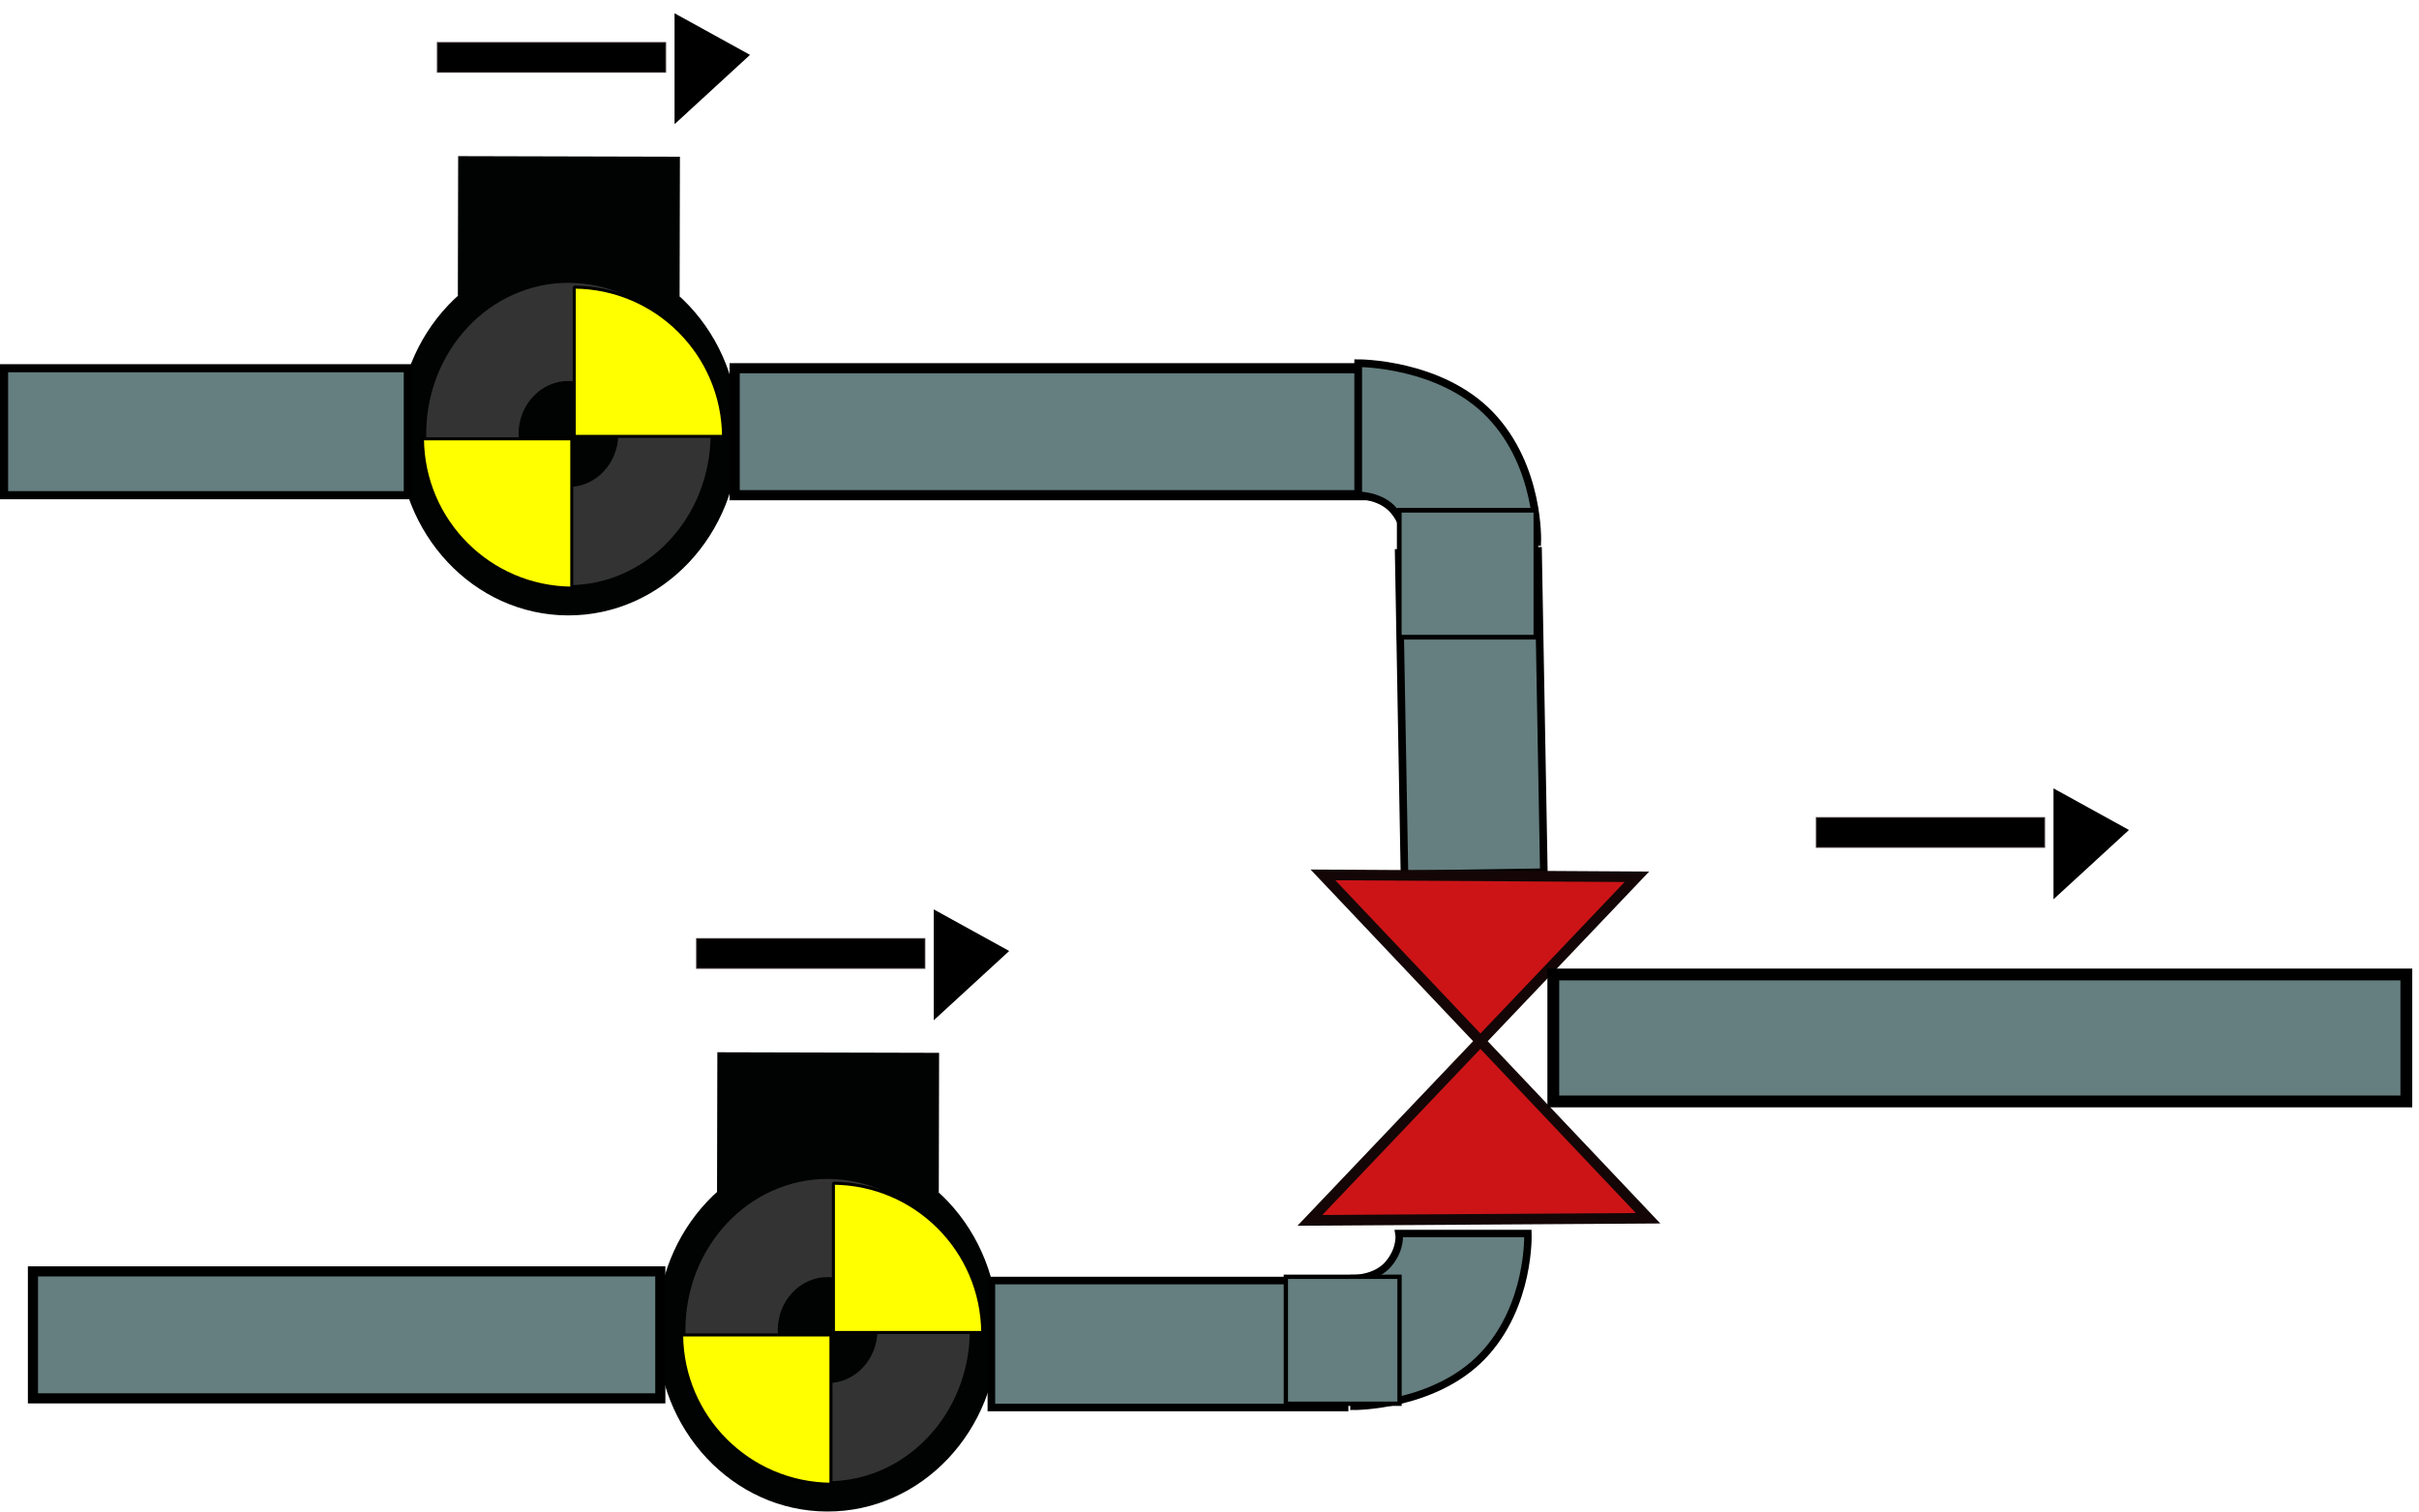
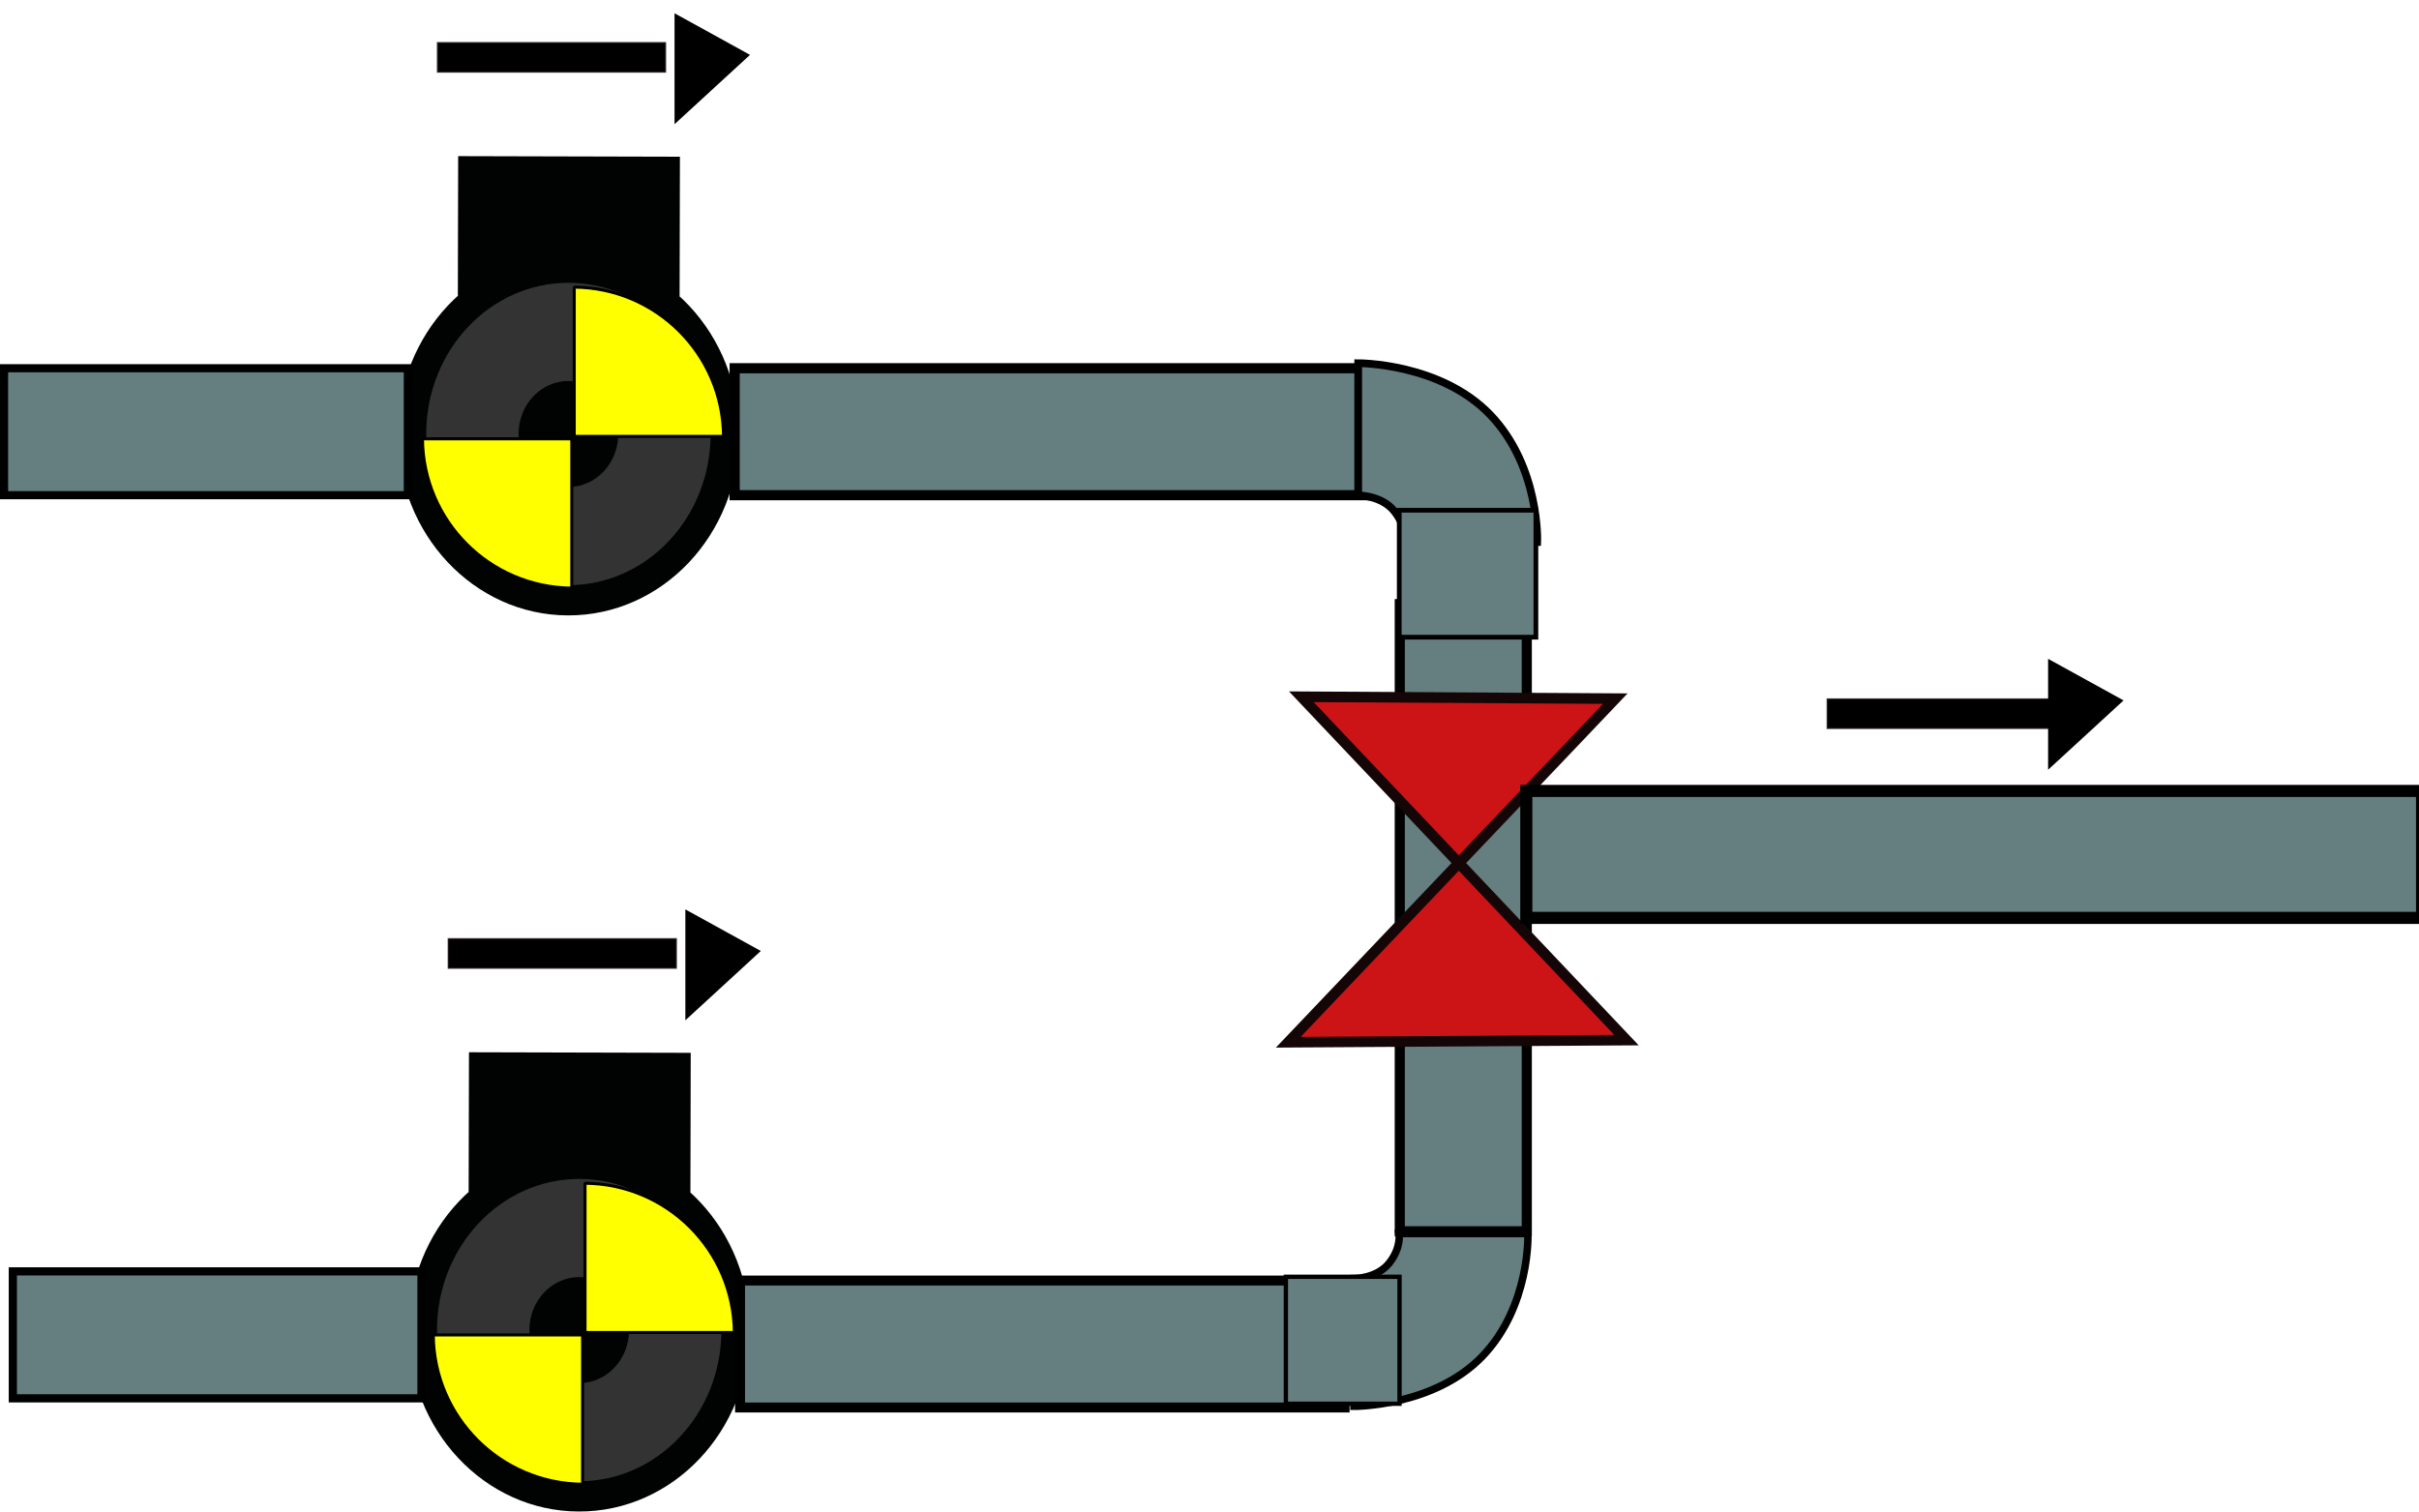
<svg xmlns="http://www.w3.org/2000/svg" width="640" height="400" id="svg3102" version="1.1">
  <defs id="defs3104" />
  <g id="layer1" transform="translate(-2.516655,-11.96794)">
+     <rect style="fill:#657e7f;stroke:#000000;stroke-width:2.679;stroke-miterlimit:10" id="rect3058-5-1-17" height="33.6" width="165.985" stroke-miterlimit="10" y="372.86" x="-337.818" transform="matrix(0,-1,1,0,0,0)" />
    <g transform="matrix(0.00108861,-0.4774341,0.4490062,0.00115753,-344.3133,1410.333)" id="Layer_4">
      <rect style="fill:#010202" id="rect3083" height="130.672" width="77.351" y="1035.51" x="2767.53" />
      <circle style="fill:#010202" d="m 2791.59,1100.853 c 0,55.536 -45.02,100.556 -100.556,100.556 -55.535,0 -100.556,-45.02 -100.556,-100.556 0,-55.535 45.02,-100.556 100.556,-100.556 55.536,0 100.556,45.02 100.556,100.556 z" id="circle3085" r="100.556" cy="1100.853" cx="2691.034" />
      <circle style="fill:#333333" d="m 2774.826,1100.853 c 0,46.277 -37.515,83.792 -83.792,83.792 -46.277,0 -83.792,-37.515 -83.792,-83.792 0,-46.277 37.515,-83.792 83.792,-83.792 46.277,0 83.792,37.515 83.792,83.792 z" id="circle3087" r="83.792" cy="1100.853" cx="2691.034" />
      <circle style="fill:#010202" d="m 2720.412,1100.853 c 0,16.224 -13.152,29.377 -29.377,29.377 -16.224,0 -29.377,-13.152 -29.377,-29.377 0,-16.224 13.152,-29.377 29.377,-29.377 16.224,0 29.377,13.153 29.377,29.377 z" id="circle3089" r="29.377" cy="1100.853" cx="2691.035" />
    </g>
    <rect style="fill:#000000;fill-opacity:1;stroke:#1c1111;stroke-width:0.382;stroke-opacity:0.81" id="rect3809-1" width="60.288" height="7.744" x="118.286" y="23.276" />
    <path style="fill:#000000;stroke:#000000;stroke-width:0.382px;stroke-linecap:butt;stroke-linejoin:miter;stroke-opacity:1" d="m 181.177,15.805 0,28.592 19.448,-17.87 z" id="path3817-7" />
    <path style="fill:#ffff00;fill-opacity:1;stroke:#000000;stroke-width:0.8;stroke-linecap:butt;stroke-linejoin:bevel;stroke-miterlimit:4;stroke-opacity:1;stroke-dasharray:none;stroke-dashoffset:0" d="m 154.445,87.948 0,39.498 39.505,0 c -0.177,-21.739 -17.765,-39.324 -39.505,-39.498 z m -40.155,40.155 c 0.175,21.741 17.763,39.33 39.505,39.505 l 0,-39.505 -39.505,0 z" id="engineMotor1" />
-     <g transform="matrix(0.00108861,-0.4774341,0.4490062,0.00115753,-275.7419,1647.476)" id="Layer_4-8">
+     <g transform="matrix(0.00108861,-0.4774341,0.4490062,0.00115753,-341.4562,1647.476)" id="Layer_4-8">
      <rect style="fill:#010202" id="rect3083-2" height="130.672" width="77.351" y="1035.51" x="2767.53" />
      <circle style="fill:#010202" d="m 2791.59,1100.853 c 0,55.536 -45.02,100.556 -100.556,100.556 -55.535,0 -100.556,-45.02 -100.556,-100.556 0,-55.535 45.02,-100.556 100.556,-100.556 55.536,0 100.556,45.02 100.556,100.556 z" id="circle3085-4" r="100.556" cy="1100.853" cx="2691.034" />
      <circle style="fill:#333333" d="m 2774.826,1100.853 c 0,46.277 -37.515,83.792 -83.792,83.792 -46.277,0 -83.792,-37.515 -83.792,-83.792 0,-46.277 37.515,-83.792 83.792,-83.792 46.277,0 83.792,37.515 83.792,83.792 z" id="circle3087-5" r="83.792" cy="1100.853" cx="2691.034" />
      <circle style="fill:#010202" d="m 2720.412,1100.853 c 0,16.224 -13.152,29.377 -29.377,29.377 -16.224,0 -29.377,-13.152 -29.377,-29.377 0,-16.224 13.152,-29.377 29.377,-29.377 16.224,0 29.377,13.153 29.377,29.377 z" id="circle3089-5" r="29.377" cy="1100.853" cx="2691.035" />
    </g>
-     <rect style="fill:#000000;fill-opacity:1;stroke:#1c1111;stroke-width:0.382;stroke-opacity:0.81" id="rect3809-1-1" width="60.288" height="7.744" x="186.858" y="260.419" />
-     <path style="fill:#000000;stroke:#000000;stroke-width:0.382px;stroke-linecap:butt;stroke-linejoin:miter;stroke-opacity:1" d="m 249.748,252.948 0,28.592 19.448,-17.87 z" id="path3817-7-7" />
-     <path style="fill:#ffff00;fill-opacity:1;stroke:#000000;stroke-width:0.8;stroke-linecap:butt;stroke-linejoin:bevel;stroke-miterlimit:4;stroke-opacity:1;stroke-dasharray:none;stroke-dashoffset:0" d="m 223.016,325.091 0,39.498 39.505,0 c -0.177,-21.739 -17.765,-39.324 -39.505,-39.498 z m -40.155,40.155 c 0.175,21.741 17.763,39.33 39.505,39.505 l 0,-39.505 -39.505,0 z" id="engineMotor" />
+     <rect style="fill:#000000;fill-opacity:1;stroke:#1c1111;stroke-width:0.382;stroke-opacity:0.81" id="rect3809-1-1" width="60.288" height="7.744" x="121.144" y="260.419" />
+     <path style="fill:#000000;stroke:#000000;stroke-width:0.382px;stroke-linecap:butt;stroke-linejoin:miter;stroke-opacity:1" d="m 184.034,252.948 0,28.592 19.448,-17.87 z" id="path3817-7-7" />
+     <path style="fill:#ffff00;fill-opacity:1;stroke:#000000;stroke-width:0.8;stroke-linecap:butt;stroke-linejoin:bevel;stroke-miterlimit:4;stroke-opacity:1;stroke-dasharray:none;stroke-dashoffset:0" d="m 157.302,325.091 0,39.498 39.505,0 c -0.177,-21.739 -17.765,-39.324 -39.505,-39.498 z m -40.155,40.155 c 0.175,21.741 17.763,39.33 39.505,39.505 l 0,-39.505 -39.505,0 z" id="engineMotor" />
    <rect style="fill:#657e7f;stroke:#000000;stroke-width:2.688;stroke-miterlimit:10" id="rect3056" height="33.6" width="167.087" stroke-miterlimit="10" y="109.415" x="196.888" />
-     <rect style="fill:#657e7f;stroke:#000000;stroke-width:2.009;stroke-miterlimit:10" id="rect3058" height="36.879" width="85.053" stroke-miterlimit="10" y="369.662" x="-248.784" transform="matrix(-0.01799822,-0.999838,0.9998926,-0.01465779,0,0)" />
-     <path style="fill:#cc1417;stroke:#140606;stroke-width:2.804;stroke-miterlimit:10;stroke-opacity:1" id="ventil" d="m 435.593,243.993 -83.064,-0.497 86.023,90.863 -89.475,0.561 z" stroke-miterlimit="10">
+     <path style="fill:#cc1417;stroke:#140606;stroke-width:2.804;stroke-miterlimit:10;stroke-opacity:1" id="ventil" d="m 429.879,196.851 -83.064,-0.497 86.023,90.863 -89.475,0.561 z" stroke-miterlimit="10">
      </path>
-     <rect style="fill:#657e7f;stroke:#000000;stroke-width:2.01;stroke-miterlimit:10" id="rect3056-1" height="33.6" width="93.454" stroke-miterlimit="10" y="350.843" x="264.807" />
+     <rect style="fill:#657e7f;stroke:#000000;stroke-width:2.63;stroke-miterlimit:10" id="rect3056-1" height="33.6" width="159.948" stroke-miterlimit="10" y="350.843" x="198.313" />
    <rect style="fill:#657e7f;stroke:#000000;stroke-width:2.149;stroke-miterlimit:10" id="rect3058-5" height="33.6" width="106.827" stroke-miterlimit="10" y="109.415" x="3.591" />
    <path style="fill:#657e7f;stroke:#000000;stroke-width:1.975;stroke-miterlimit:10" id="path3076" d="m 360.739,350.317 c 0,0 6.007,0.051 9.308,-4.077 3.302,-4.128 2.605,-7.837 2.605,-7.837 h 34.105 c 0,0 0.752,19.213 -12.084,32.524 -12.837,13.311 -33.935,13.199 -33.935,13.199 v -33.809 z" stroke-miterlimit="10" />
    <path style="fill:#657e7f;stroke:#000000;stroke-width:2.038;stroke-miterlimit:10" id="path3076-6" d="m 361.859,143.066 c 0,0 6.183,-0.053 9.582,4.218 3.399,4.271 2.682,8.11 2.682,8.11 h 35.106 c 0,0 0.774,-19.881 -12.439,-33.655 -13.214,-13.774 -34.932,-13.658 -34.932,-13.658 v 34.985 z" stroke-miterlimit="10" />
-     <rect style="fill:#657e7f;stroke:#000000;stroke-width:2.679;stroke-miterlimit:10" id="rect3058-5-1" height="33.6" width="165.985" stroke-miterlimit="10" y="348.419" x="11.232" />
-     <rect style="fill:#657e7f;stroke:#000000;stroke-width:3.124;stroke-miterlimit:10" id="rect3058-5-4" height="33.6" width="225.689" stroke-miterlimit="10" y="269.848" x="413.48" />
+     <rect style="fill:#657e7f;stroke:#000000;stroke-width:2.162;stroke-miterlimit:10" id="rect3058-5-1" height="33.6" width="108.109" stroke-miterlimit="10" y="348.419" x="5.913" />
+     <rect style="fill:#657e7f;stroke:#000000;stroke-width:3.201;stroke-miterlimit:10" id="rect3058-5-4" height="33.6" width="236.988" stroke-miterlimit="10" y="221.277" x="406.337" />
    <rect style="fill:#657e7f;stroke:#000000;stroke-width:1.14;stroke-miterlimit:10" id="rect3058-5-1-1" height="33.6" width="30.072" stroke-miterlimit="10" y="349.848" x="342.722" />
    <rect style="fill:#657e7f;stroke:#000000;stroke-width:1.25;stroke-miterlimit:10" id="rect3058-5-1-7" height="33.6" width="36.15" stroke-miterlimit="10" y="146.991" x="372.722" />
-     <rect style="fill:#000000;fill-opacity:1;stroke:#1c1111;stroke-width:0.382;stroke-opacity:0.81" id="rect3809-1-0" width="60.288" height="7.744" x="483.117" y="228.394" />
-     <path style="fill:#000000;stroke:#000000;stroke-width:0.382px;stroke-linecap:butt;stroke-linejoin:miter;stroke-opacity:1" d="m 546.007,220.923 0,28.592 19.448,-17.87 z" id="path3817-7-9" />
+     <rect style="fill:#000000;fill-opacity:1;stroke:#1c1111;stroke-width:0.382;stroke-opacity:0.81" id="rect3809-1-0" width="60.288" height="7.744" x="485.974" y="196.966" />
+     <path style="fill:#000000;stroke:#000000;stroke-width:0.382px;stroke-linecap:butt;stroke-linejoin:miter;stroke-opacity:1" d="m 544.579,186.638 0,28.592 19.448,-17.87 z" id="path3817-7-9" />
  </g>
</svg>
